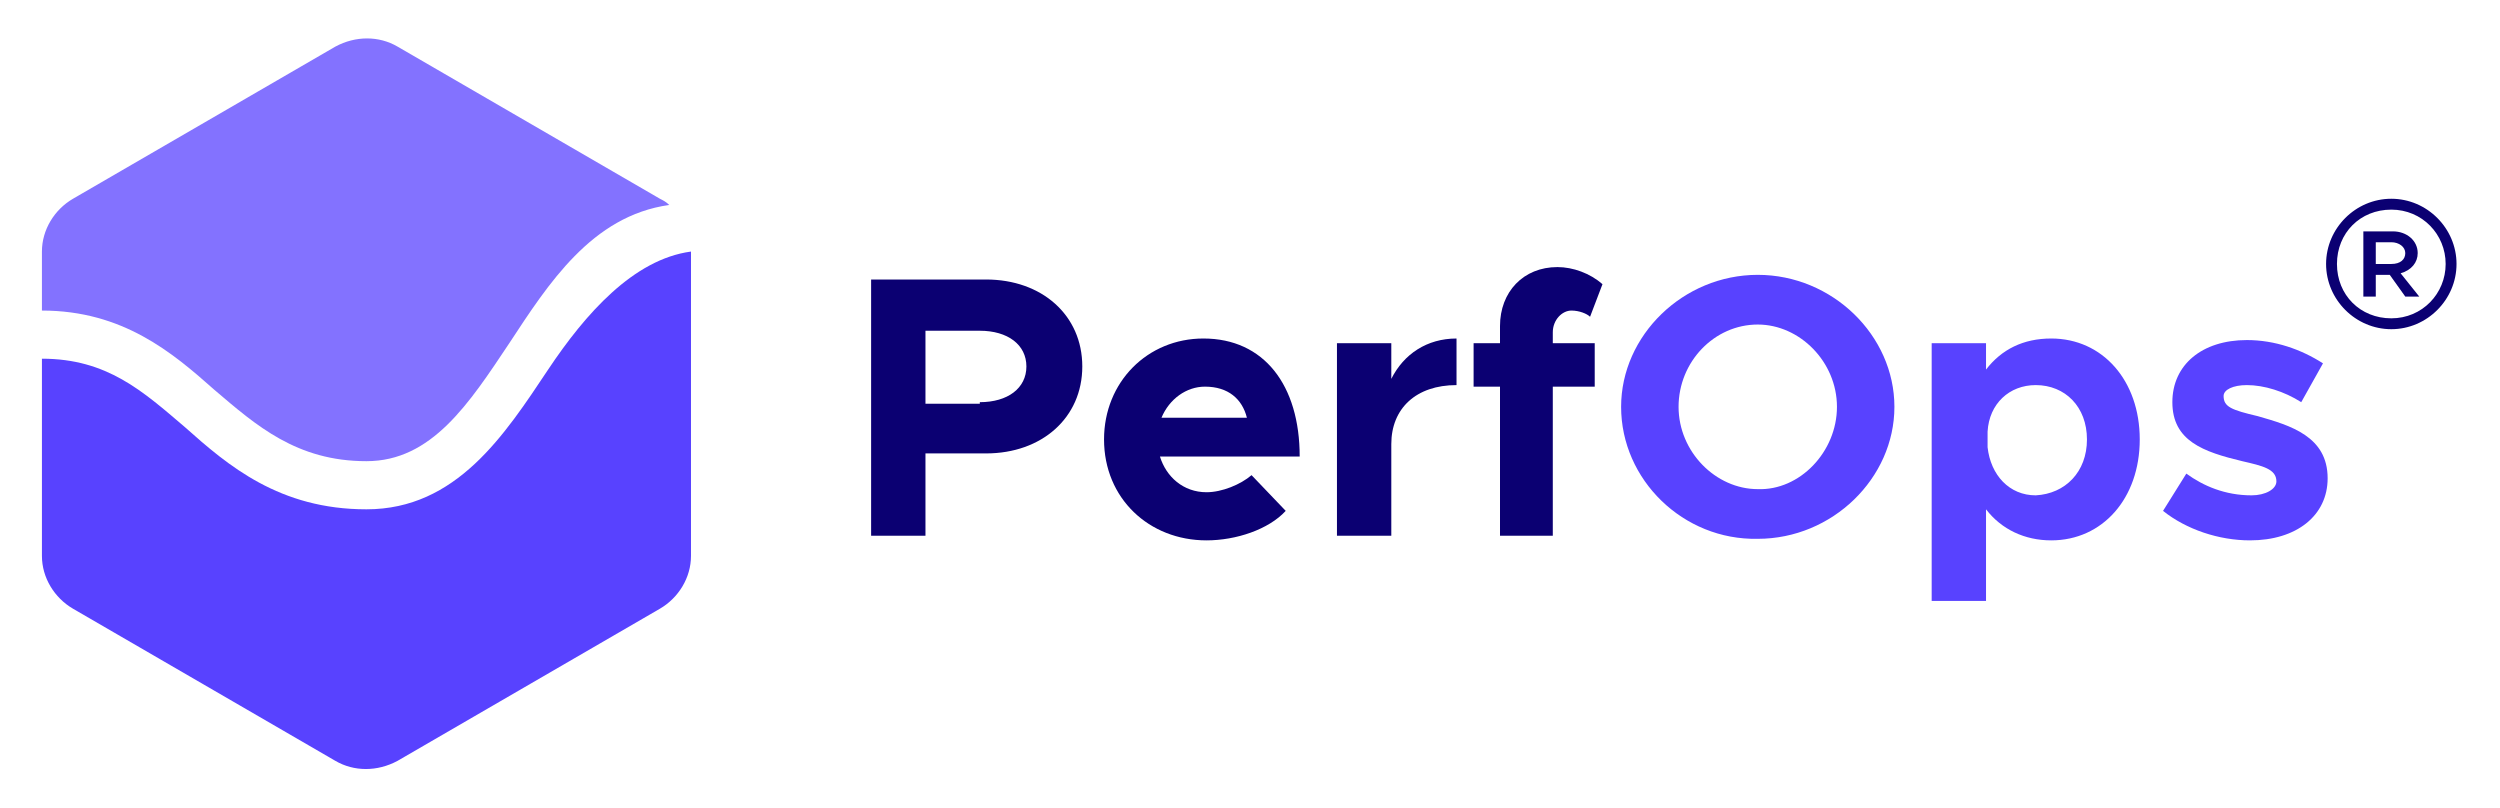
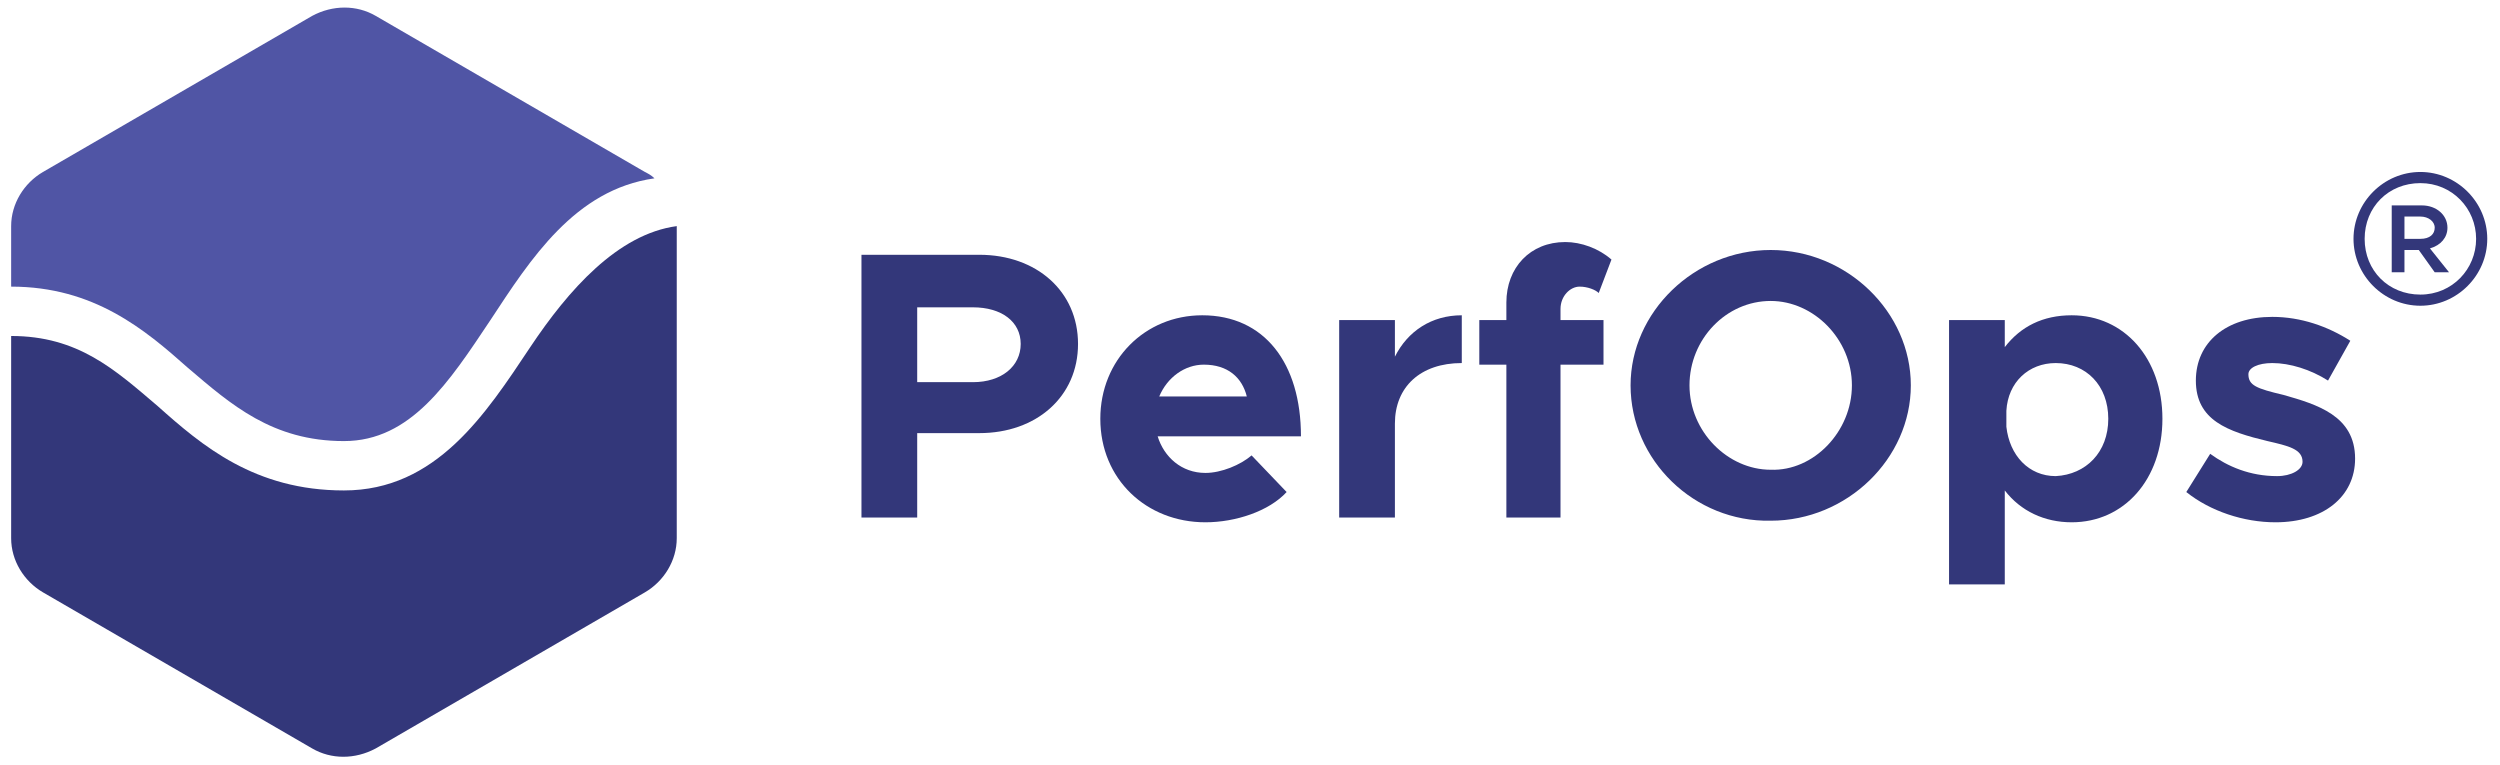
- <svg xmlns="http://www.w3.org/2000/svg" version="1.1" id="Layer_1" x="0px" y="0px" viewBox="0 0 161 52" style="enable-background:new 0 0 161 52;" xml:space="preserve">
-   <style type="text/css">
- 	.st0{fill:#8372FF;}
- 	.st1{fill:#5842FF;}
- 	.st2{fill:#0B0072;}
- </style>
-   <g id="Logo">
-     <g id="Desktop" transform="translate(-149, -103)">
-       <g id="color_logo" transform="translate(149, 103)">
-         <g id="logo">
-           <path id="Fill-1" class="st0" d="M42.5,12.8L25.6,3c-1.2-0.7-2.7-0.7-4,0L4.7,12.8c-1.2,0.7-2,2-2,3.4V20      c5.2,0,8.4,2.7,11.1,5.1c2.7,2.3,5.3,4.6,9.8,4.6c4.2,0,6.6-3.7,9.2-7.6c2.5-3.8,5.3-8.2,10.3-8.9C42.9,13,42.7,12.9,42.5,12.8" />
-           <path id="Fill-4" class="st1" d="M44.5,16.2c-3.7,0.5-6.8,4-9.2,7.6c-2.8,4.2-5.9,9-11.7,9c-5.6,0-8.9-2.8-11.7-5.3      c-2.7-2.3-5-4.4-9.2-4.4v12.7c0,1.4,0.8,2.7,2,3.4L21.6,49c1.2,0.7,2.7,0.7,4,0l16.9-9.8c1.2-0.7,2-2,2-3.4L44.5,16.2L44.5,16.2      " />
-           <path id="Fill-10" class="st2" d="M63.1,25.9c1.8,0,3-0.9,3-2.3s-1.2-2.3-3-2.3h-3.5V26h3.5V25.9z M56.1,18h7.4      c3.6,0,6.2,2.3,6.2,5.6s-2.6,5.6-6.2,5.6h-3.9v5.3h-3.5C56.1,34.5,56.1,18,56.1,18z" />
-           <path id="Fill-12" class="st2" d="M74.8,26.9h5.5c-0.3-1.2-1.2-2-2.7-2C76.4,24.9,75.3,25.7,74.8,26.9 M80.6,30.6l2.2,2.3      c-1.1,1.2-3.2,1.9-5.1,1.9c-3.7,0-6.6-2.7-6.6-6.5c0-3.7,2.8-6.5,6.4-6.5c3.9,0,6.2,3,6.2,7.6h-9c0.4,1.3,1.5,2.3,3,2.3      C78.7,31.7,79.9,31.2,80.6,30.6" />
-           <path id="Fill-14" class="st2" d="M93.8,21.8v3c-2.6,0-4.2,1.5-4.2,3.8v5.9h-3.5V22.1h3.5v2.3C90.4,22.8,91.9,21.8,93.8,21.8" />
-           <path id="Fill-16" class="st2" d="M100,22.1h2.7v2.8H100v9.6h-3.4v-9.6h-1.7v-2.8h1.7V21c0-2.2,1.5-3.8,3.7-3.8      c1,0,2.1,0.4,2.9,1.1l-0.8,2.1c-0.2-0.2-0.7-0.4-1.2-0.4c-0.6,0-1.2,0.6-1.2,1.4V22.1z" />
-           <path id="Fill-18" class="st1" d="M118.3,26.2c0-2.9-2.4-5.3-5.1-5.3c-2.8,0-5.1,2.4-5.1,5.3s2.4,5.3,5.1,5.3      C115.9,31.6,118.3,29.1,118.3,26.2 M104.4,26.2c0-4.6,4-8.5,8.8-8.5s8.8,3.9,8.8,8.5s-4,8.5-8.8,8.5      C108.4,34.8,104.4,30.9,104.4,26.2" />
-           <path id="Fill-20" class="st1" d="M134.4,28.3c0-2.1-1.4-3.5-3.3-3.5c-1.7,0-3,1.2-3.1,3v1c0.2,1.8,1.4,3.1,3.1,3.1      C133,31.8,134.4,30.4,134.4,28.3 M137.8,28.3c0,3.8-2.4,6.5-5.7,6.5c-1.7,0-3.2-0.7-4.2-2v5.9h-3.5V22.1h3.5v1.7      c1-1.3,2.4-2,4.2-2C135.4,21.8,137.8,24.5,137.8,28.3" />
-           <path id="Fill-22" class="st1" d="M139.3,32.9l1.5-2.4c1.1,0.8,2.5,1.4,4.2,1.4c0.9,0,1.6-0.4,1.6-0.9c0-0.8-0.9-1-2.2-1.3      c-2.5-0.6-4.5-1.3-4.5-3.8c0-2.4,1.9-4,4.8-4c1.8,0,3.5,0.6,4.9,1.5l-1.4,2.5c-1.1-0.7-2.4-1.1-3.5-1.1c-0.9,0-1.5,0.3-1.5,0.7      c0,0.7,0.5,0.9,2.2,1.3c2.1,0.6,4.5,1.3,4.5,4c0,2.4-2,4-5,4C142.9,34.8,140.8,34.1,139.3,32.9" />
+ <svg xmlns="http://www.w3.org/2000/svg" width="157px" height="48px" viewBox="0 0 157 48" version="1.1">
+   <defs />
+   <g id="Logo" stroke="none" stroke-width="1" fill="none" fill-rule="evenodd">
+     <g id="Desktop" transform="translate(-143, -169)" fill-rule="nonzero">
+       <g id="PerfOps_logo_default" transform="translate(143, 169)">
+         <g id="Logo">
+           <g id="Desktop">
+             <g id="color_logo">
+               <g id="logo">
+                 <path d="M40.5,10.8 L23.6,1 C22.4,0.3 20.9,0.3 19.6,1 L2.7,10.8 C1.5,11.5 0.7,12.8 0.7,14.2 L0.7,18 C5.9,18 9.1,20.7 11.8,23.1 C14.5,25.4 17.1,27.7 21.6,27.7 C25.8,27.7 28.2,24 30.8,20.1 C33.3,16.3 36.1,11.9 41.1,11.2 C40.9,11 40.7,10.9 40.5,10.8" id="Fill-1" fill="#5055A5" />
+                 <path d="M42.5,14.2 C38.8,14.7 35.7,18.2 33.3,21.8 C30.5,26 27.4,30.8 21.6,30.8 C16,30.8 12.7,28 9.9,25.5 C7.2,23.2 4.9,21.1 0.7,21.1 L0.7,33.8 C0.7,35.2 1.5,36.5 2.7,37.2 L19.6,47 C20.8,47.7 22.3,47.7 23.6,47 L40.5,37.2 C41.7,36.5 42.5,35.2 42.5,33.8 L42.5,14.2" id="Fill-4" fill="#33377A" />
+                 <path d="M61.1,24 C62.9,24 64.1,23 64.1,21.6 C64.1,20.2 62.9,19.3 61.1,19.3 L57.6,19.3 L57.6,24 L61.1,24 L61.1,23.9 L61.1,24 Z M54.1,16 L61.5,16 C65.1,16 67.7,18.3 67.7,21.6 C67.7,24.9 65.1,27.2 61.5,27.2 L57.6,27.2 L57.6,32.5 L54.1,32.5 C54.1,32.5 54.1,16 54.1,16 Z" id="Fill-10" fill="#33377A" />
+                 <path d="M72.8,24.9 L78.3,24.9 C78,23.7 77.1,22.9 75.6,22.9 C74.4,22.9 73.3,23.7 72.8,24.9 M78.6,28.6 L80.8,30.9 C79.7,32.1 77.6,32.8 75.7,32.8 C72,32.8 69.1,30.1 69.1,26.3 C69.1,22.6 71.9,19.8 75.5,19.8 C79.4,19.8 81.7,22.8 81.7,27.4 L72.7,27.4 C73.1,28.7 74.2,29.7 75.7,29.7 C76.7,29.7 77.9,29.2 78.6,28.6" id="Fill-12" fill="#33377A" />
+                 <path d="M91.8,19.8 L91.8,22.8 C89.2,22.8 87.6,24.3 87.6,26.6 L87.6,32.5 L84.1,32.5 L84.1,20.1 L87.6,20.1 L87.6,22.4 C88.4,20.8 89.9,19.8 91.8,19.8" id="Fill-14" fill="#33377A" />
+                 <path d="M98,20.1 L100.7,20.1 L100.7,22.9 L98,22.9 L98,32.5 L94.6,32.5 L94.6,22.9 L92.9,22.9 L92.9,20.1 L94.6,20.1 L94.6,19 C94.6,16.8 96.1,15.2 98.3,15.2 C99.3,15.2 100.4,15.6 101.2,16.3 L100.4,18.4 C100.2,18.2 99.7,18 99.2,18 C98.6,18 98,18.6 98,19.4 L98,20.1 Z" id="Fill-16" fill="#33377A" />
+                 <path d="M116.3,24.2 C116.3,21.3 113.9,18.9 111.2,18.9 C108.4,18.9 106.1,21.3 106.1,24.2 C106.1,27.1 108.5,29.5 111.2,29.5 C113.9,29.6 116.3,27.1 116.3,24.2 M102.4,24.2 C102.4,19.6 106.4,15.7 111.2,15.7 C116,15.7 120,19.6 120,24.2 C120,28.8 116,32.7 111.2,32.7 C106.4,32.8 102.4,28.9 102.4,24.2" id="Fill-18" fill="#33377A" />
+                 <path d="M132.4,26.3 C132.4,24.2 131,22.8 129.1,22.8 C127.4,22.8 126.1,24 126,25.8 L126,26.8 C126.2,28.6 127.4,29.9 129.1,29.9 C131,29.8 132.4,28.4 132.4,26.3 M135.8,26.3 C135.8,30.1 133.4,32.8 130.1,32.8 C128.4,32.8 126.9,32.1 125.9,30.8 L125.9,36.7 L122.4,36.7 L122.4,20.1 L125.9,20.1 L125.9,21.8 C126.9,20.5 128.3,19.8 130.1,19.8 C133.4,19.8 135.8,22.5 135.8,26.3" id="Fill-20" fill="#33377A" />
+                 <path d="M137.3,30.9 L138.8,28.5 C139.9,29.3 141.3,29.9 143,29.9 C143.9,29.9 144.6,29.5 144.6,29 C144.6,28.2 143.7,28 142.4,27.7 C139.9,27.1 137.9,26.4 137.9,23.9 C137.9,21.5 139.8,19.9 142.7,19.9 C144.5,19.9 146.2,20.5 147.6,21.4 L146.2,23.9 C145.1,23.2 143.8,22.8 142.7,22.8 C141.8,22.8 141.2,23.1 141.2,23.5 C141.2,24.2 141.7,24.4 143.4,24.8 C145.5,25.4 147.9,26.1 147.9,28.8 C147.9,31.2 145.9,32.8 142.9,32.8 C140.9,32.8 138.8,32.1 137.3,30.9" id="Fill-22" fill="#33377A" />
+               </g>
+             </g>
+           </g>
+         </g>
+         <g id="Group" transform="translate(147, 10)" fill="#33377A">
+           <path d="M6.8,7.1 L5.9,7.1 L4.9,5.7 L4,5.7 L4,7.1 L3.2,7.1 L3.2,2.9 L5.1,2.9 C6,2.9 6.7,3.5 6.7,4.3 C6.7,4.9 6.3,5.4 5.6,5.6 L6.8,7.1 Z M4,3.6 L4,5 L5,5 C5.6,5 5.9,4.7 5.9,4.3 C5.9,3.9 5.5,3.6 5,3.6 L4,3.6 Z" id="R" />
+           <path d="M5,9.2 C2.7,9.2 0.8,7.3 0.8,5 C0.8,2.7 2.7,0.8 5,0.8 C7.3,0.8 9.2,2.7 9.2,5 C9.2,7.3 7.3,9.2 5,9.2 Z M5,8.5 C7,8.5 8.5,6.9 8.5,5 C8.5,3.1 7,1.5 5,1.5 C3,1.5 1.5,3 1.5,5 C1.5,7 3,8.5 5,8.5 Z" id="Combined-Shape" />
        </g>
      </g>
    </g>
  </g>
-   <g id="Group" transform="translate(147, 0)">
-     <path id="R" class="st2" d="M8.8,19.1H7.9l-1-1.4H6v1.4H5.2v-4.2h1.9c0.9,0,1.6,0.6,1.6,1.4c0,0.6-0.4,1.1-1.1,1.3L8.8,19.1z    M6,15.6V17h1c0.6,0,0.9-0.3,0.9-0.7c0-0.4-0.4-0.7-0.9-0.7H6z" />
-     <path id="Combined-Shape" class="st2" d="M7,21.2c-2.3,0-4.2-1.9-4.2-4.2s1.9-4.2,4.2-4.2s4.2,1.9,4.2,4.2S9.3,21.2,7,21.2z    M7,20.5c2,0,3.5-1.6,3.5-3.5S9,13.5,7,13.5S3.5,15,3.5,17S5,20.5,7,20.5z" />
-   </g>
</svg>
